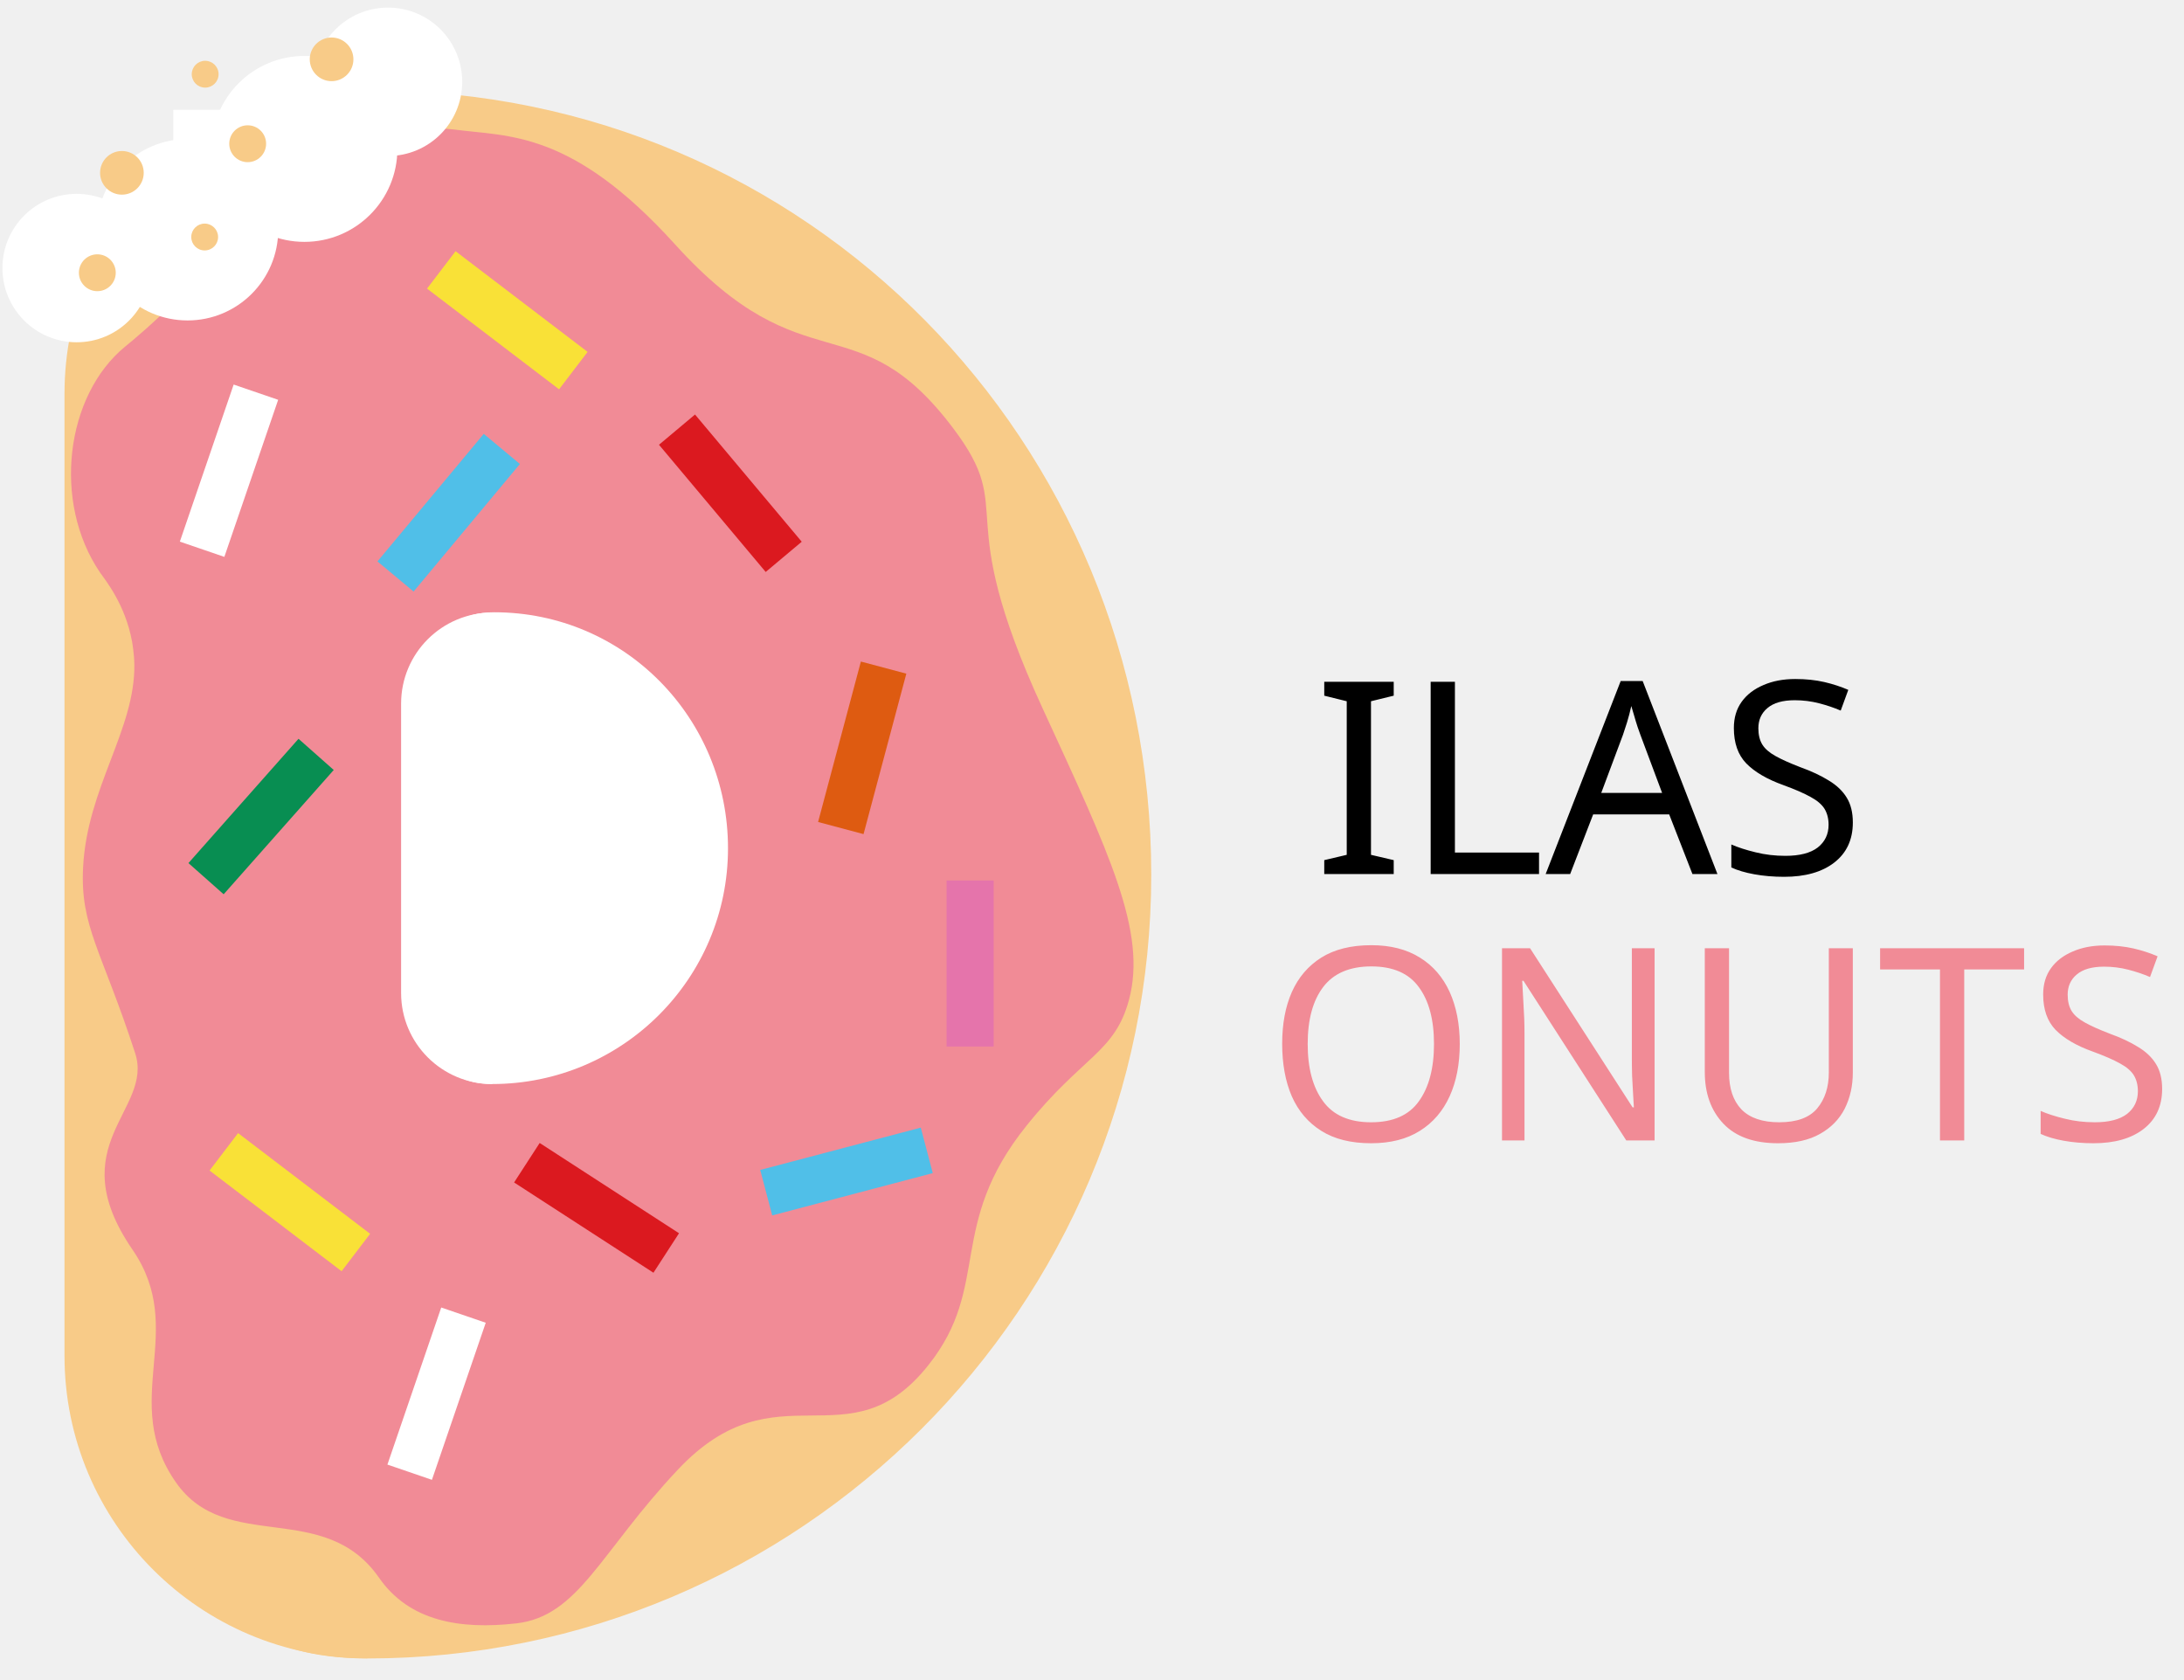
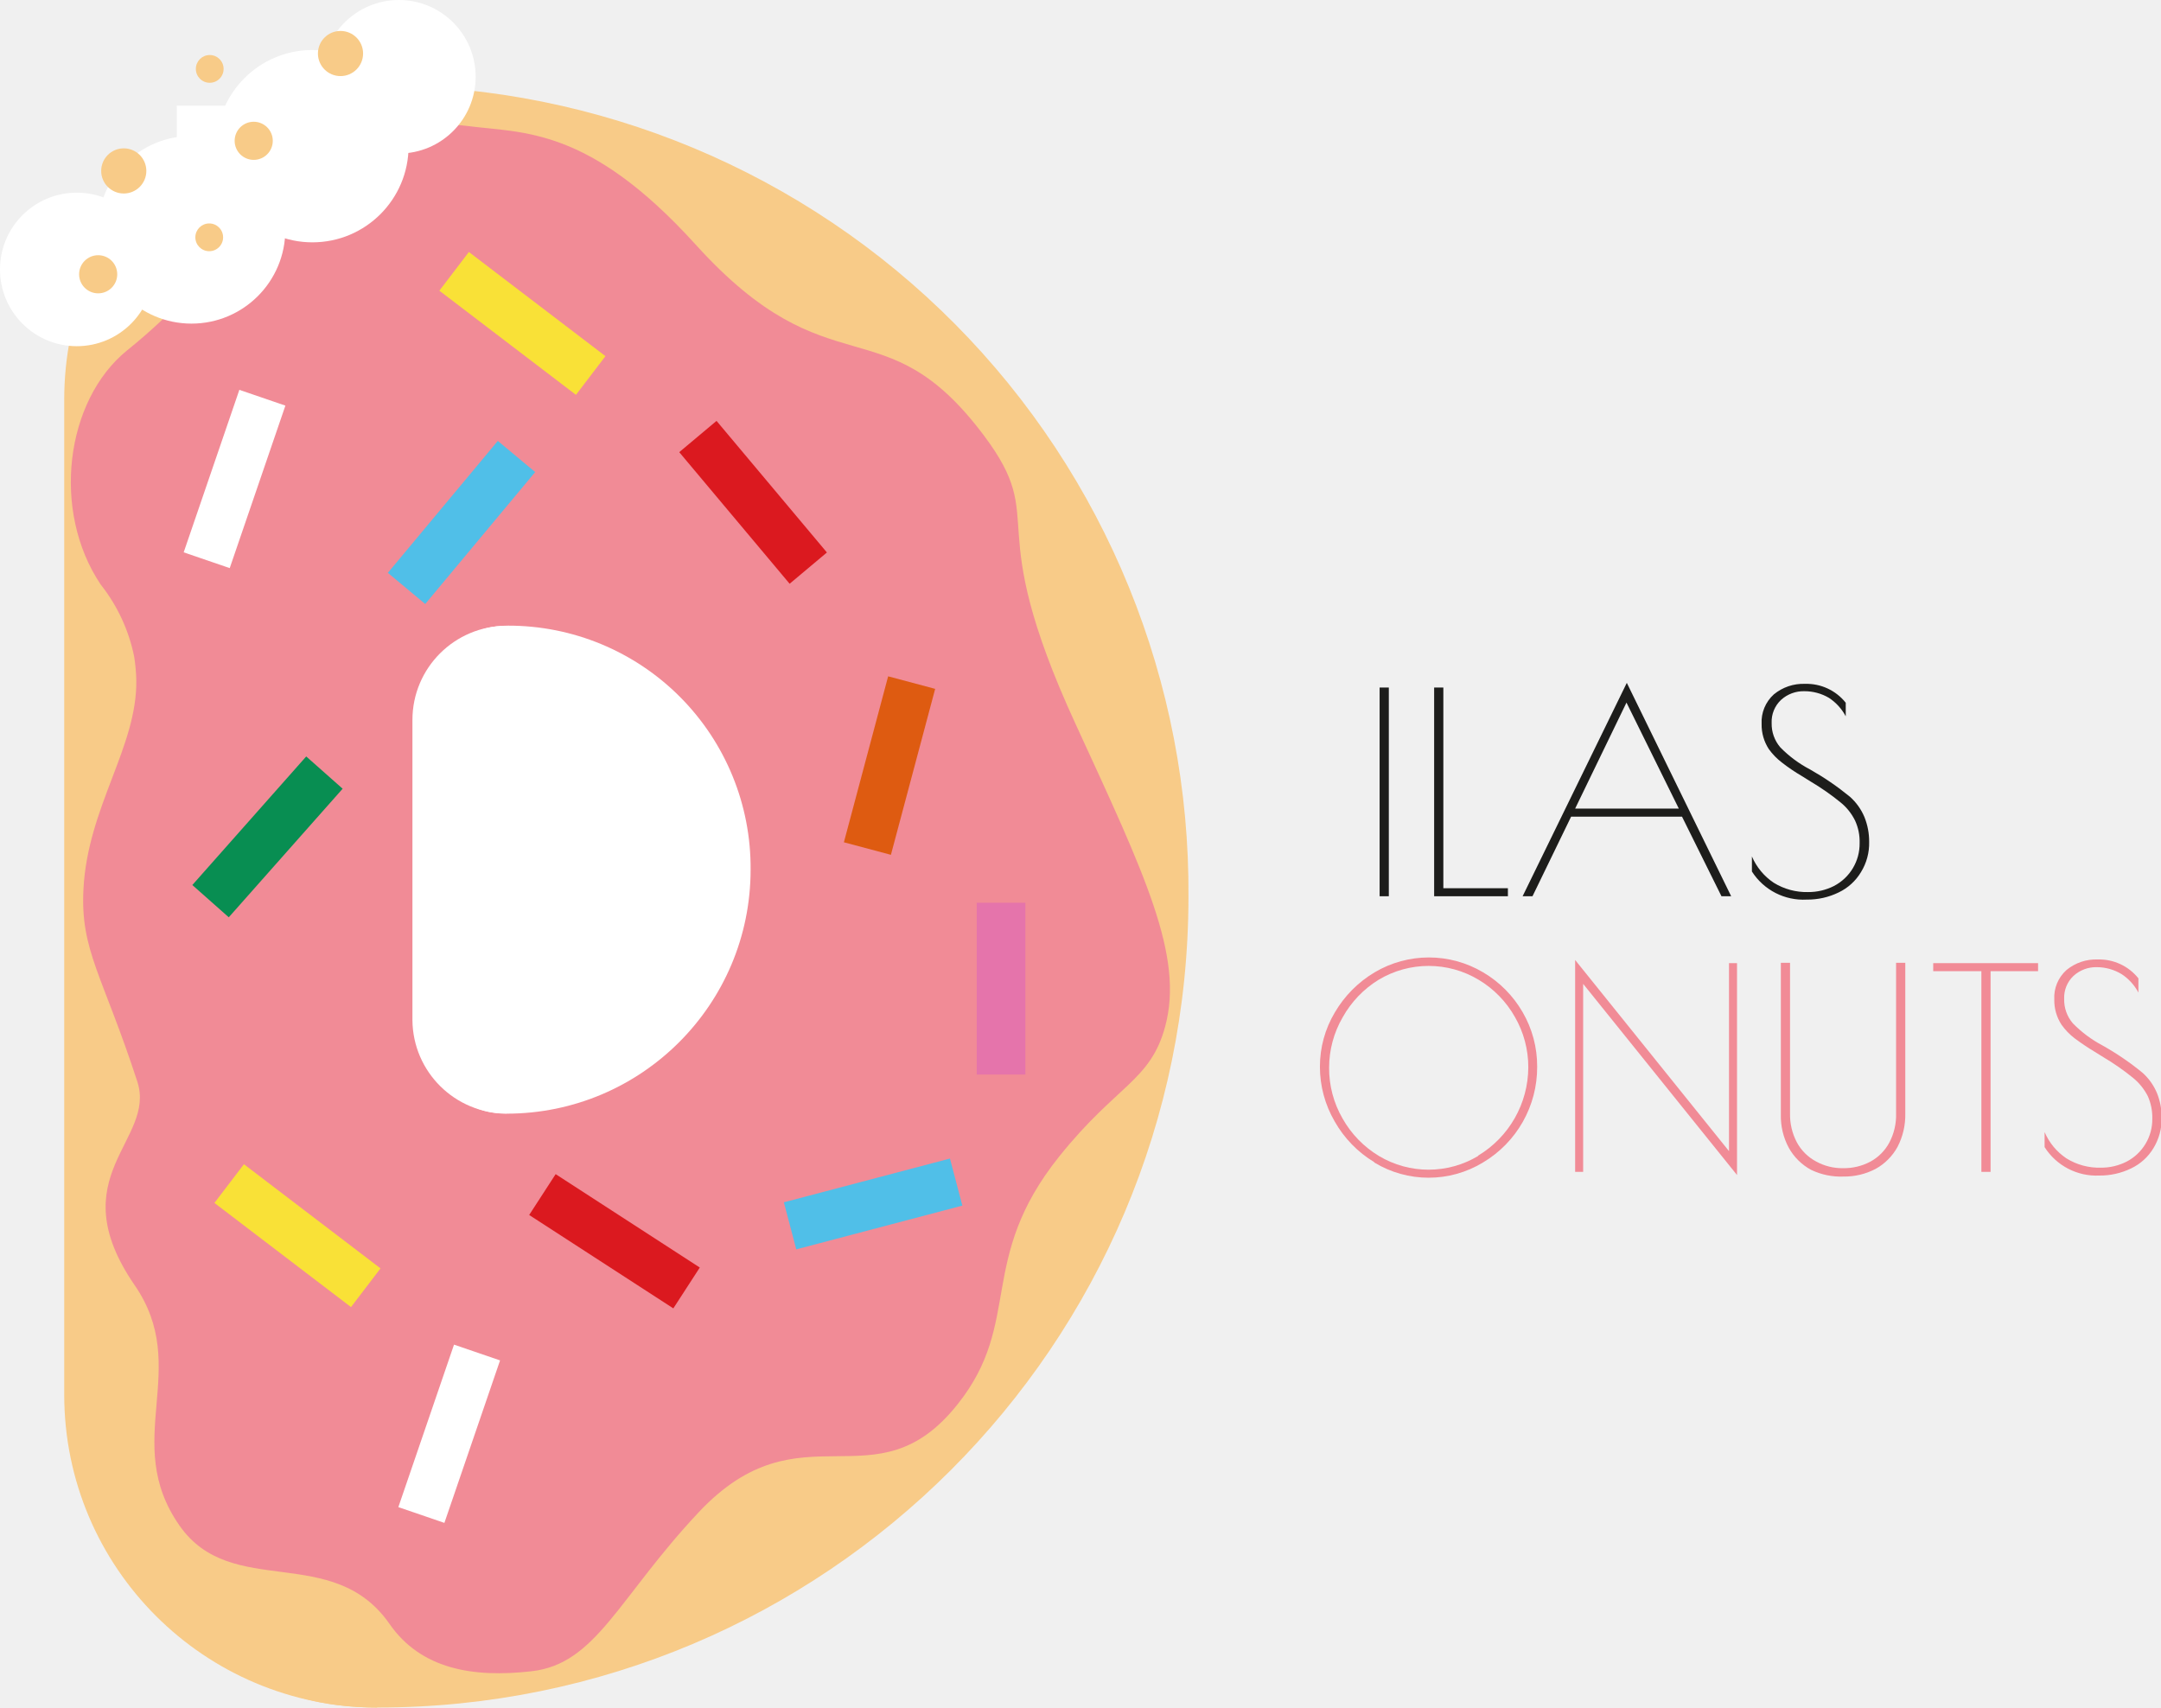
- <svg xmlns="http://www.w3.org/2000/svg" version="1.1" id="DilasDonuts_-_Logo" x="0px" y="0px" viewBox="0 0 135.09 103.9" style="enable-background:new 0 0 135.09 103.9;" xml:space="preserve">
-   <style type="text/css">
- 	.st0{fill:#F8CB88;}
- 	.st1{fill:#F18B96;}
- 	.st2{fill:#FFFFFF;}
- 	.st3{font-family:'PoiretOne-Regular';}
- 	.st4{font-size:16.649px;}
- 	.st5{fill:#50BFE8;}
- 	.st6{fill:#088E52;}
- 	.st7{fill:#F9E137;}
- 	.st8{fill:#E574AB;}
- 	.st9{fill:#DB191F;}
- 	.st10{fill:#DE5B11;}
- </style>
-   <path class="st0" d="M22.73,102.57H22.7c-10.33,0-18.71-8.38-18.71-18.71V24.35c0-10.33,8.38-18.71,18.71-18.71h0.03V102.57z" />
-   <path class="st0" d="M71.21,54.1c0,26.77-21.72,48.48-48.51,48.48s-1.58-49.31-1.58-49.31S-3.67,5.6,23.12,5.6  S71.21,27.32,71.21,54.1z" />
-   <path class="st1" d="M5.14,53.64c-0.19,3.67,1.14,5.11,3.22,11.5c1.15,3.53-4.65,5.63-0.16,12.16c3.45,5.03-0.86,9.34,2.69,14.4  c3.11,4.44,9.16,1.01,12.55,5.88c1.88,2.71,5.03,3.22,8.49,2.83c3.87-0.44,5.19-4.4,10-9.51c6.15-6.54,10.55-0.23,15.5-6.47  c3.9-4.91,1.11-8.64,6.07-14.81c3.44-4.29,5.45-4.5,6.33-7.77c1.13-4.2-1.21-9.06-5.36-18.08c-5.72-12.45-1.49-11.93-5.48-17.24  c-5.99-7.99-9.15-2.48-17.24-11.42c-6.41-7.08-10.3-6.65-13.67-7.1c-0.53-0.07-5.06-0.46-7.81,2c-0.75,0.67-3.82,1.01-5.35,3.58  c-2.2,3.72-6.32,7.15-7.17,7.84c-3.7,3.02-4.52,9.62-1.57,13.97c0.31,0.45,1.57,1.97,1.99,4.29c0,0,0.13,0.7,0.14,1.42  C8.36,45.13,5.39,48.72,5.14,53.64z" />
-   <g>
-     <path class="st2" d="M30.45,67.05L30.45,67.05c-3.12,0-5.64-2.52-5.64-5.63v-17.9c0-3.11,2.52-5.63,5.63-5.63h0.01V67.05z" />
-     <path class="st2" d="M45.03,52.47c0,8.05-6.53,14.58-14.59,14.58s-0.47-14.84-0.47-14.84s-7.46-14.34,0.6-14.34   S45.03,44.42,45.03,52.47z" />
-   </g>
-   <text transform="matrix(1 0 0 1 78.2927 70.5399)" class="st1 st3 st4">ONUTS</text>
-   <text transform="matrix(1 0 0 1 81.239 54.0604)" class="st3 st4">ILAS</text>
-   <circle id="k4_2_" class="st2" cx="4.74" cy="16.58" r="4.59" />
-   <circle id="k3_2_" class="st2" cx="24" cy="5.06" r="4.59" />
-   <circle id="k2_2_" class="st2" cx="18.83" cy="9.21" r="5.75" />
-   <circle id="k1_2_" class="st2" cx="11.6" cy="14.21" r="5.61" />
-   <rect id="r1_Ausbesserung_2_" x="10.72" y="6.79" class="st2" width="5" height="3.91" />
-   <circle class="st0" cx="7.54" cy="10.69" r="1.35" />
-   <circle class="st0" cx="15.32" cy="8.89" r="1.14" />
-   <circle class="st0" cx="20.51" cy="3.67" r="1.35" />
-   <circle class="st0" cx="12.69" cy="4.59" r="0.83" />
-   <circle class="st0" cx="12.66" cy="14.66" r="0.83" />
-   <circle class="st0" cx="6.02" cy="16.87" r="1.14" />
-   <rect x="12.71" y="23.98" transform="matrix(0.946 0.3241 -0.3241 0.946 10.201 -3.019)" class="st2" width="2.91" height="10.27" />
-   <rect x="26.3" y="26.58" transform="matrix(0.7682 0.6402 -0.6402 0.7682 26.7353 -10.4203)" class="st5" width="2.91" height="10.27" />
-   <rect x="14.69" y="45.37" transform="matrix(0.7486 0.663 -0.663 0.7486 37.5483 1.9921)" class="st6" width="2.91" height="10.27" />
-   <rect x="29.92" y="14.68" transform="matrix(-0.6064 0.7952 -0.7952 -0.6064 66.1627 6.8752)" class="st7" width="2.91" height="10.27" />
-   <rect x="58.55" y="54.46" class="st8" width="2.91" height="10.27" />
-   <rect x="43.72" y="25.37" transform="matrix(-0.7661 0.6427 -0.6427 -0.7661 99.3902 24.8438)" class="st9" width="2.91" height="10.27" />
-   <rect x="51.88" y="41.12" transform="matrix(0.9662 0.2577 -0.2577 0.9662 13.719 -12.1812)" class="st10" width="2.91" height="10.27" />
-   <rect x="50.9" y="67.33" transform="matrix(0.2548 0.967 -0.967 0.2548 109.0931 3.3698)" class="st5" width="2.91" height="10.27" />
-   <rect x="16.47" y="69.23" transform="matrix(-0.6064 0.7952 -0.7952 -0.6064 87.9327 105.1971)" class="st7" width="2.91" height="10.27" />
-   <rect x="25.55" y="81.07" transform="matrix(0.946 0.3241 -0.3241 0.946 29.3966 -4.1013)" class="st2" width="2.91" height="10.27" />
-   <rect x="35.44" y="69.57" transform="matrix(-0.5437 0.8393 -0.8393 -0.5437 119.6596 84.3593)" class="st9" width="2.91" height="10.27" />
+ <svg xmlns="http://www.w3.org/2000/svg" id="DilasDonuts_-_Logo" data-name="DilasDonuts - Logo" viewBox="0 0 129.21 102.1">
+   <defs>
+     <style>.cls-1{fill:#f8cb88;}.cls-2{fill:#f18b96;}.cls-3{fill:#fff;}.cls-4{fill:#1d1d1b;}.cls-5{fill:#50bfe8;}.cls-6{fill:#088e52;}.cls-7{fill:#f9e137;}.cls-8{fill:#e574ab;}.cls-9{fill:#db191f;}.cls-10{fill:#de5b11;}</style>
+   </defs>
+   <path class="cls-1" d="M22.55,5.17h0a0,0,0,0,1,0,0V102.1a0,0,0,0,1,0,0h0A18.71,18.71,0,0,1,3.84,83.39V23.88A18.71,18.71,0,0,1,22.55,5.17Z" />
+   <path class="cls-1" d="M136.68,113.8a48.49,48.49,0,0,1-48.51,48.47c-26.8,0-1.58-49.31-1.58-49.31S61.8,65.3,88.59,65.3A48.15,48.15,0,0,1,136.68,113.8Z" transform="translate(-65.62 -60.17)" />
+   <path class="cls-2" d="M70.61,113.34c-.19,3.67,1.14,5.12,3.22,11.5,1.15,3.53-4.65,5.63-.17,12.16,3.46,5-.85,9.34,2.7,14.4,3.11,4.44,9.16,1,12.55,5.87,1.88,2.71,5,3.23,8.49,2.83,3.87-.43,5.19-4.39,10-9.51,6.15-6.54,10.55-.23,15.49-6.47,3.9-4.91,1.12-8.63,6.07-14.81,3.44-4.29,5.45-4.5,6.33-7.77,1.13-4.2-1.21-9.06-5.36-18.08-5.73-12.45-1.49-11.93-5.48-17.25-6-8-9.15-2.48-17.24-11.42-6.41-7.07-10.31-6.65-13.67-7.09-.54-.08-5.06-.47-7.81,2-.75.67-3.82,1-5.35,3.58a34.58,34.58,0,0,1-7.16,7.84c-3.7,3-4.53,9.61-1.58,14a10.21,10.21,0,0,1,2,4.3,10.45,10.45,0,0,1,.13,1.42C73.83,104.83,70.86,108.42,70.61,113.34Z" transform="translate(-65.62 -60.17)" />
+   <path class="cls-3" d="M30.29,37.42h0a0,0,0,0,1,0,0V66.58a0,0,0,0,1,0,0h0A5.63,5.63,0,0,1,24.66,61V43.05a5.63,5.63,0,0,1,5.63-5.63Z" />
+   <path class="cls-3" d="M110.5,112.17a14.59,14.59,0,0,1-14.59,14.59c-8.06,0-.48-14.84-.48-14.84S88,97.58,96,97.58A14.48,14.48,0,0,1,110.5,112.17Z" transform="translate(-65.62 -60.17)" />
+   <path class="cls-2" d="M147.79,129.66a6.68,6.68,0,0,1-2.37-2.44,6.49,6.49,0,0,1-.88-3.27,6.32,6.32,0,0,1,.89-3.24,6.76,6.76,0,0,1,2.38-2.4,6.36,6.36,0,0,1,6.49,0,6.57,6.57,0,0,1,2.36,2.38,6.42,6.42,0,0,1,.87,3.26,6.62,6.62,0,0,1-3.24,5.73,6.26,6.26,0,0,1-6.5,0Zm6.21-.39a6.19,6.19,0,0,0,3-5.29,6,6,0,0,0-.8-3,6.05,6.05,0,0,0-2.16-2.22,5.81,5.81,0,0,0-6,0A6.16,6.16,0,0,0,145.9,121a6,6,0,0,0-.81,3,6,6,0,0,0,.81,3.06,6.11,6.11,0,0,0,2.17,2.23,5.77,5.77,0,0,0,5.93,0Z" transform="translate(-65.62 -60.17)" />
+   <path class="cls-2" d="M160.28,119v11.24h-.48V117.57L169,129V117.76h.48v12.67Z" transform="translate(-65.62 -60.17)" />
+   <path class="cls-2" d="M173.91,130.12a3.35,3.35,0,0,1-1.33-1.31,4,4,0,0,1-.48-2v-9.07h.55v9a3.55,3.55,0,0,0,.41,1.74,2.81,2.81,0,0,0,1.15,1.14,3.24,3.24,0,0,0,1.62.4,3.35,3.35,0,0,0,1.62-.39,2.79,2.79,0,0,0,1.13-1.13,3.5,3.5,0,0,0,.41-1.76v-9h.55v9a4.13,4.13,0,0,1-.46,2,3.33,3.33,0,0,1-1.31,1.32,4,4,0,0,1-1.92.46A4.09,4.09,0,0,1,173.91,130.12Z" transform="translate(-65.62 -60.17)" />
+   <path class="cls-2" d="M184.09,118.24h-2.88v-.48h6.27v.48h-2.84v12h-.55Z" transform="translate(-65.62 -60.17)" />
+   <path class="cls-2" d="M187.87,128.76v-.9a3.6,3.6,0,0,0,1.3,1.57,3.71,3.71,0,0,0,2.06.56,3.36,3.36,0,0,0,1.54-.36,2.85,2.85,0,0,0,1.54-2.57,3.13,3.13,0,0,0-.27-1.35,3.44,3.44,0,0,0-.88-1.09,14.73,14.73,0,0,0-1.78-1.24l-.53-.33a14.16,14.16,0,0,1-1.19-.8,3.75,3.75,0,0,1-.78-.81,2.66,2.66,0,0,1-.43-1.5,2.2,2.2,0,0,1,.73-1.77,2.77,2.77,0,0,1,1.87-.63,3,3,0,0,1,2.43,1.13v.85a3,3,0,0,0-1-1.1A2.87,2.87,0,0,0,191,118a2,2,0,0,0-1.4.52,1.79,1.79,0,0,0-.56,1.38,2.16,2.16,0,0,0,.52,1.46,7.18,7.18,0,0,0,1.77,1.32,16.39,16.39,0,0,1,2.39,1.63,3.36,3.36,0,0,1,.87,1.22,3.9,3.9,0,0,1,.28,1.48,3.38,3.38,0,0,1-.49,1.81,3.12,3.12,0,0,1-1.33,1.21,4.26,4.26,0,0,1-1.91.43A3.67,3.67,0,0,1,187.87,128.76Z" transform="translate(-65.62 -60.17)" />
+   <path class="cls-4" d="M148.11,101.28h.55v12.48h-.55Z" transform="translate(-65.62 -60.17)" />
+   <path class="cls-4" d="M151.37,101.28h.55v12h3.86v.48h-4.41Z" transform="translate(-65.62 -60.17)" />
+   <path class="cls-4" d="M169.13,113.76h-.58L166.19,109h-6.63l-2.31,4.76h-.59L162.89,101ZM166,108.52l-3.13-6.34-3.07,6.34Z" transform="translate(-65.62 -60.17)" />
+   <path class="cls-4" d="M170.37,112.28v-.9a3.6,3.6,0,0,0,1.3,1.57,3.73,3.73,0,0,0,2.06.56,3.36,3.36,0,0,0,1.54-.36,2.85,2.85,0,0,0,1.54-2.57,3,3,0,0,0-.27-1.34,3.23,3.23,0,0,0-.88-1.1,14.73,14.73,0,0,0-1.78-1.24l-.53-.33a10.72,10.72,0,0,1-1.18-.8,3.79,3.79,0,0,1-.79-.81,2.66,2.66,0,0,1-.43-1.5,2.22,2.22,0,0,1,.73-1.77,2.77,2.77,0,0,1,1.87-.63,3,3,0,0,1,2.43,1.13V103a3,3,0,0,0-1-1.1,2.87,2.87,0,0,0-1.47-.4,2,2,0,0,0-1.4.52,1.79,1.79,0,0,0-.56,1.38,2.16,2.16,0,0,0,.52,1.46,7.08,7.08,0,0,0,1.78,1.32,16.78,16.78,0,0,1,2.38,1.63,3.36,3.36,0,0,1,.87,1.22,3.9,3.9,0,0,1,.28,1.48,3.29,3.29,0,0,1-.49,1.81,3.12,3.12,0,0,1-1.33,1.21,4.23,4.23,0,0,1-1.91.43A3.65,3.65,0,0,1,170.37,112.28Z" transform="translate(-65.62 -60.17)" />
+   <circle id="k4" class="cls-3" cx="4.59" cy="16.11" r="4.59" />
+   <circle id="k3" class="cls-3" cx="23.85" cy="4.59" r="4.59" />
+   <circle id="k2" class="cls-3" cx="18.68" cy="8.74" r="5.75" />
+   <circle id="k1" class="cls-3" cx="11.45" cy="13.74" r="5.61" />
+   <rect id="r1_Ausbesserung" data-name="r1 Ausbesserung" class="cls-3" x="10.57" y="6.32" width="5" height="3.91" />
+   <circle class="cls-1" cx="7.4" cy="10.22" r="1.35" />
+   <circle class="cls-1" cx="15.17" cy="8.42" r="1.14" />
+   <circle class="cls-1" cx="20.36" cy="3.2" r="1.35" />
+   <circle class="cls-1" cx="12.54" cy="4.12" r="0.83" />
+   <circle class="cls-1" cx="12.51" cy="14.19" r="0.83" />
+   <circle class="cls-1" cx="5.87" cy="16.4" r="1.14" />
+   <rect class="cls-3" x="78.18" y="83.68" width="2.91" height="10.27" transform="translate(-32.53 -81.19) rotate(18.91)" />
+   <rect class="cls-5" x="91.77" y="86.28" width="2.91" height="10.27" transform="translate(14.51 -98.67) rotate(39.81)" />
+   <rect class="cls-6" x="80.16" y="105.08" width="2.91" height="10.27" transform="translate(27.97 -86.58) rotate(41.53)" />
+   <rect class="cls-7" x="95.39" y="74.38" width="2.91" height="10.27" transform="translate(153.19 -9.45) rotate(127.33)" />
+   <rect class="cls-8" x="58.4" y="53.98" width="2.91" height="10.27" />
+   <rect class="cls-9" x="109.19" y="85.07" width="2.91" height="10.27" transform="translate(187.77 28.04) rotate(140.01)" />
+   <rect class="cls-10" x="117.35" y="100.82" width="2.91" height="10.27" transform="translate(-34.31 -87.21) rotate(14.93)" />
+   <rect class="cls-5" x="116.37" y="127.03" width="2.91" height="10.27" transform="translate(149.99 -75.62) rotate(75.24)" />
+   <rect class="cls-7" x="81.94" y="128.93" width="2.91" height="10.27" transform="translate(174.96 88.87) rotate(127.33)" />
+   <rect class="cls-3" x="91.02" y="140.77" width="2.91" height="10.27" transform="translate(-13.34 -82.27) rotate(18.91)" />
+   <rect class="cls-9" x="100.91" y="129.28" width="2.91" height="10.27" transform="translate(205.21 61.4) rotate(122.94)" />
</svg>
